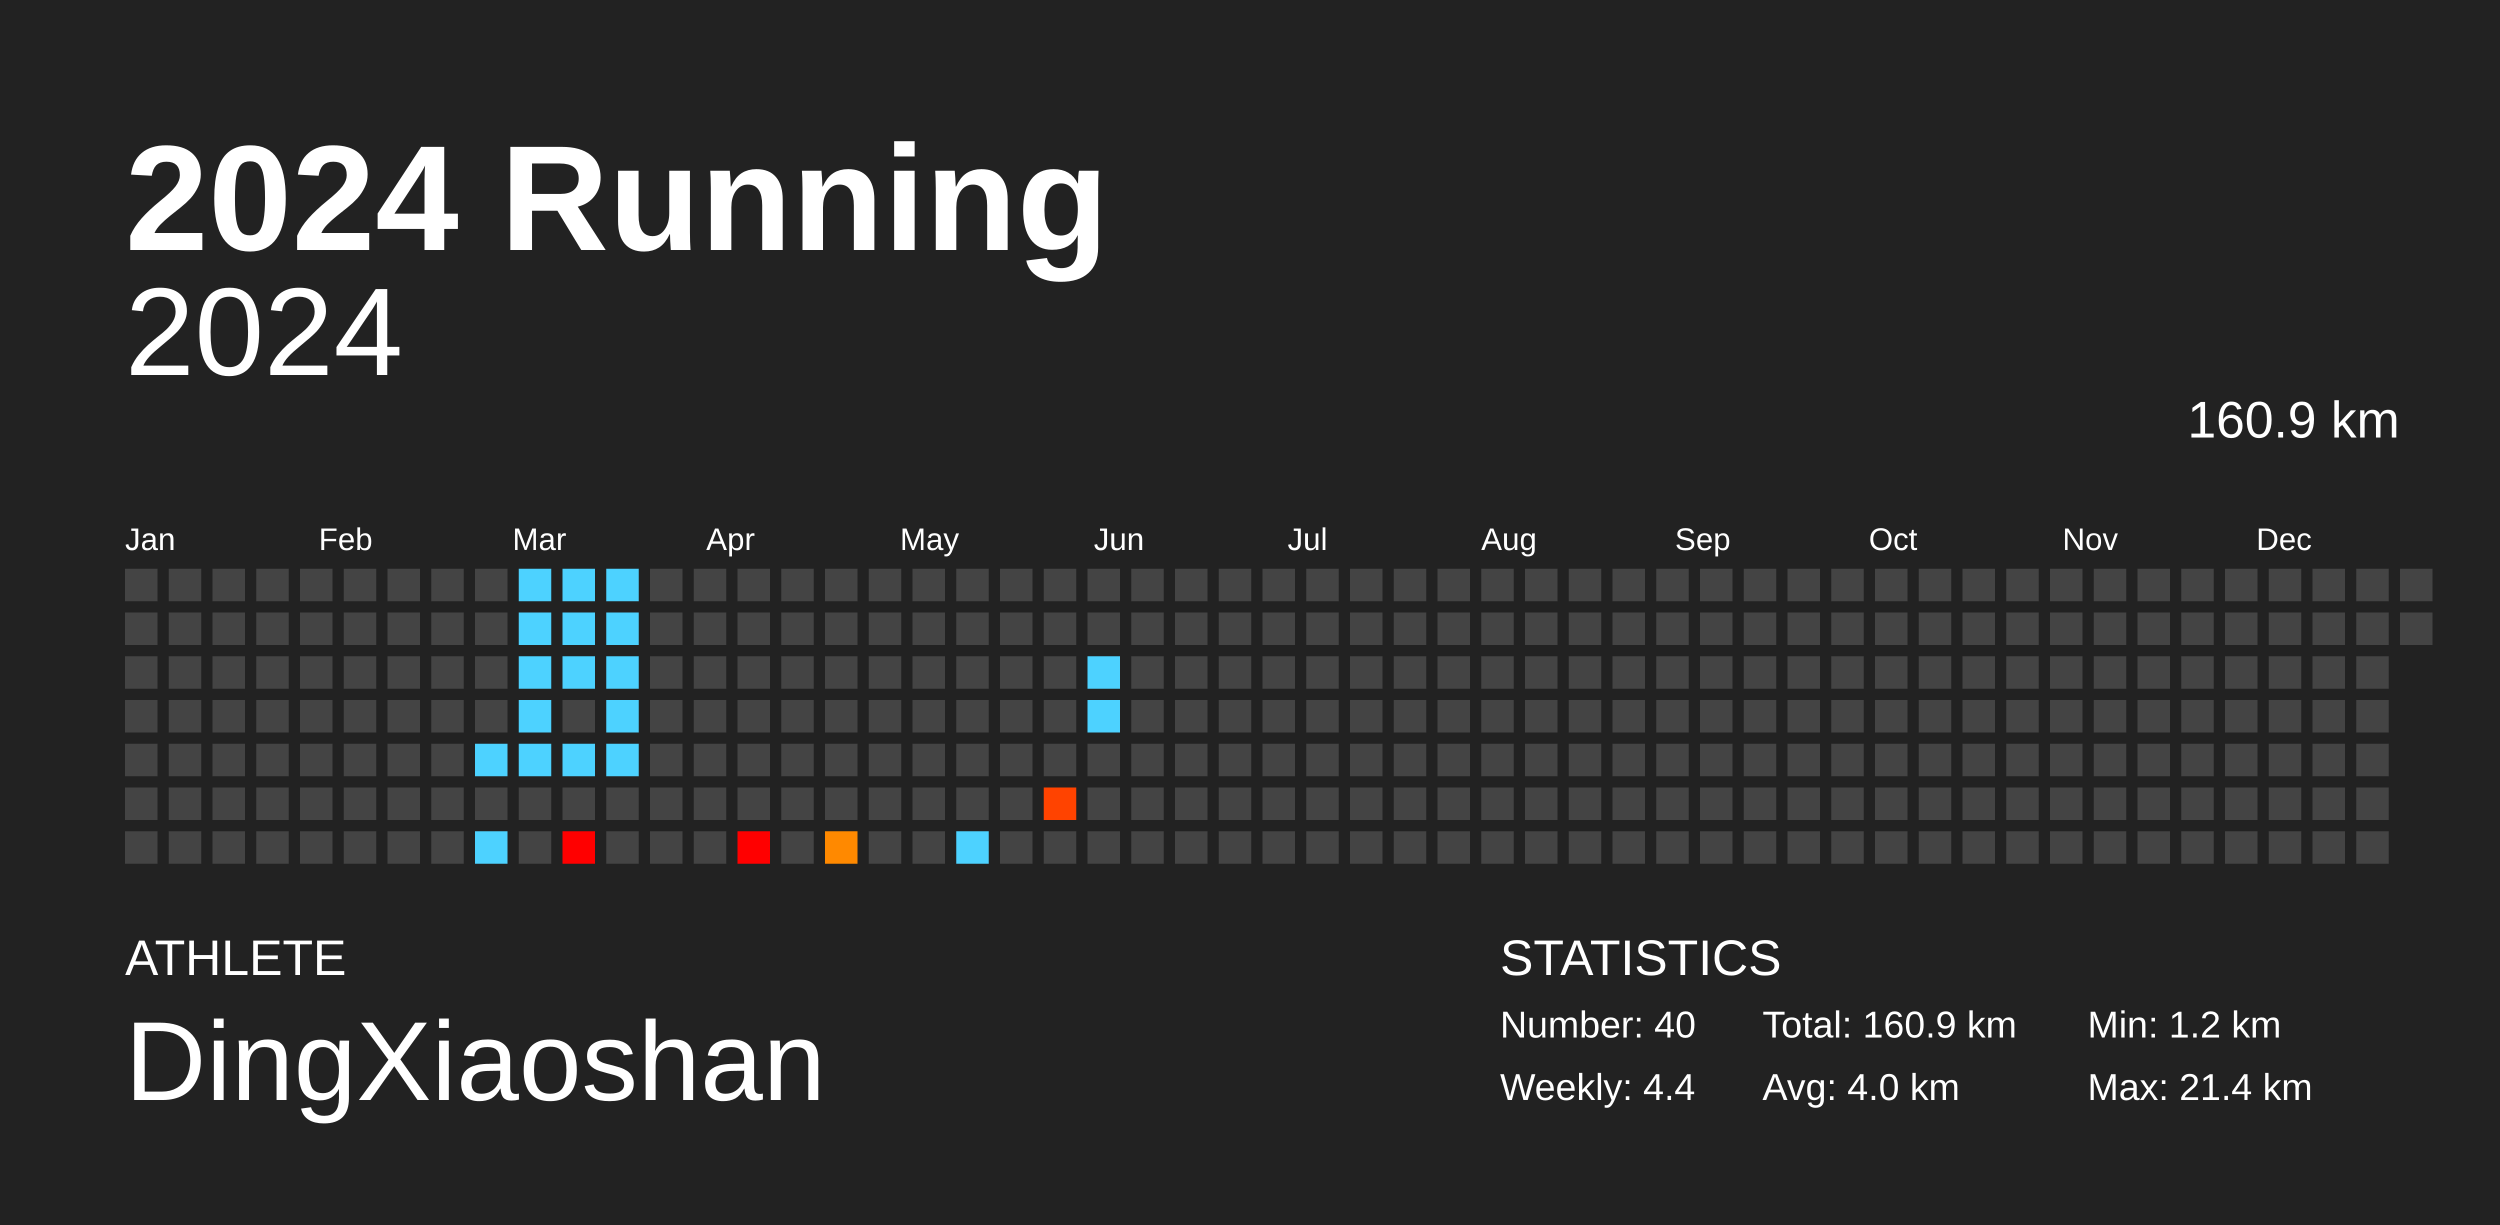
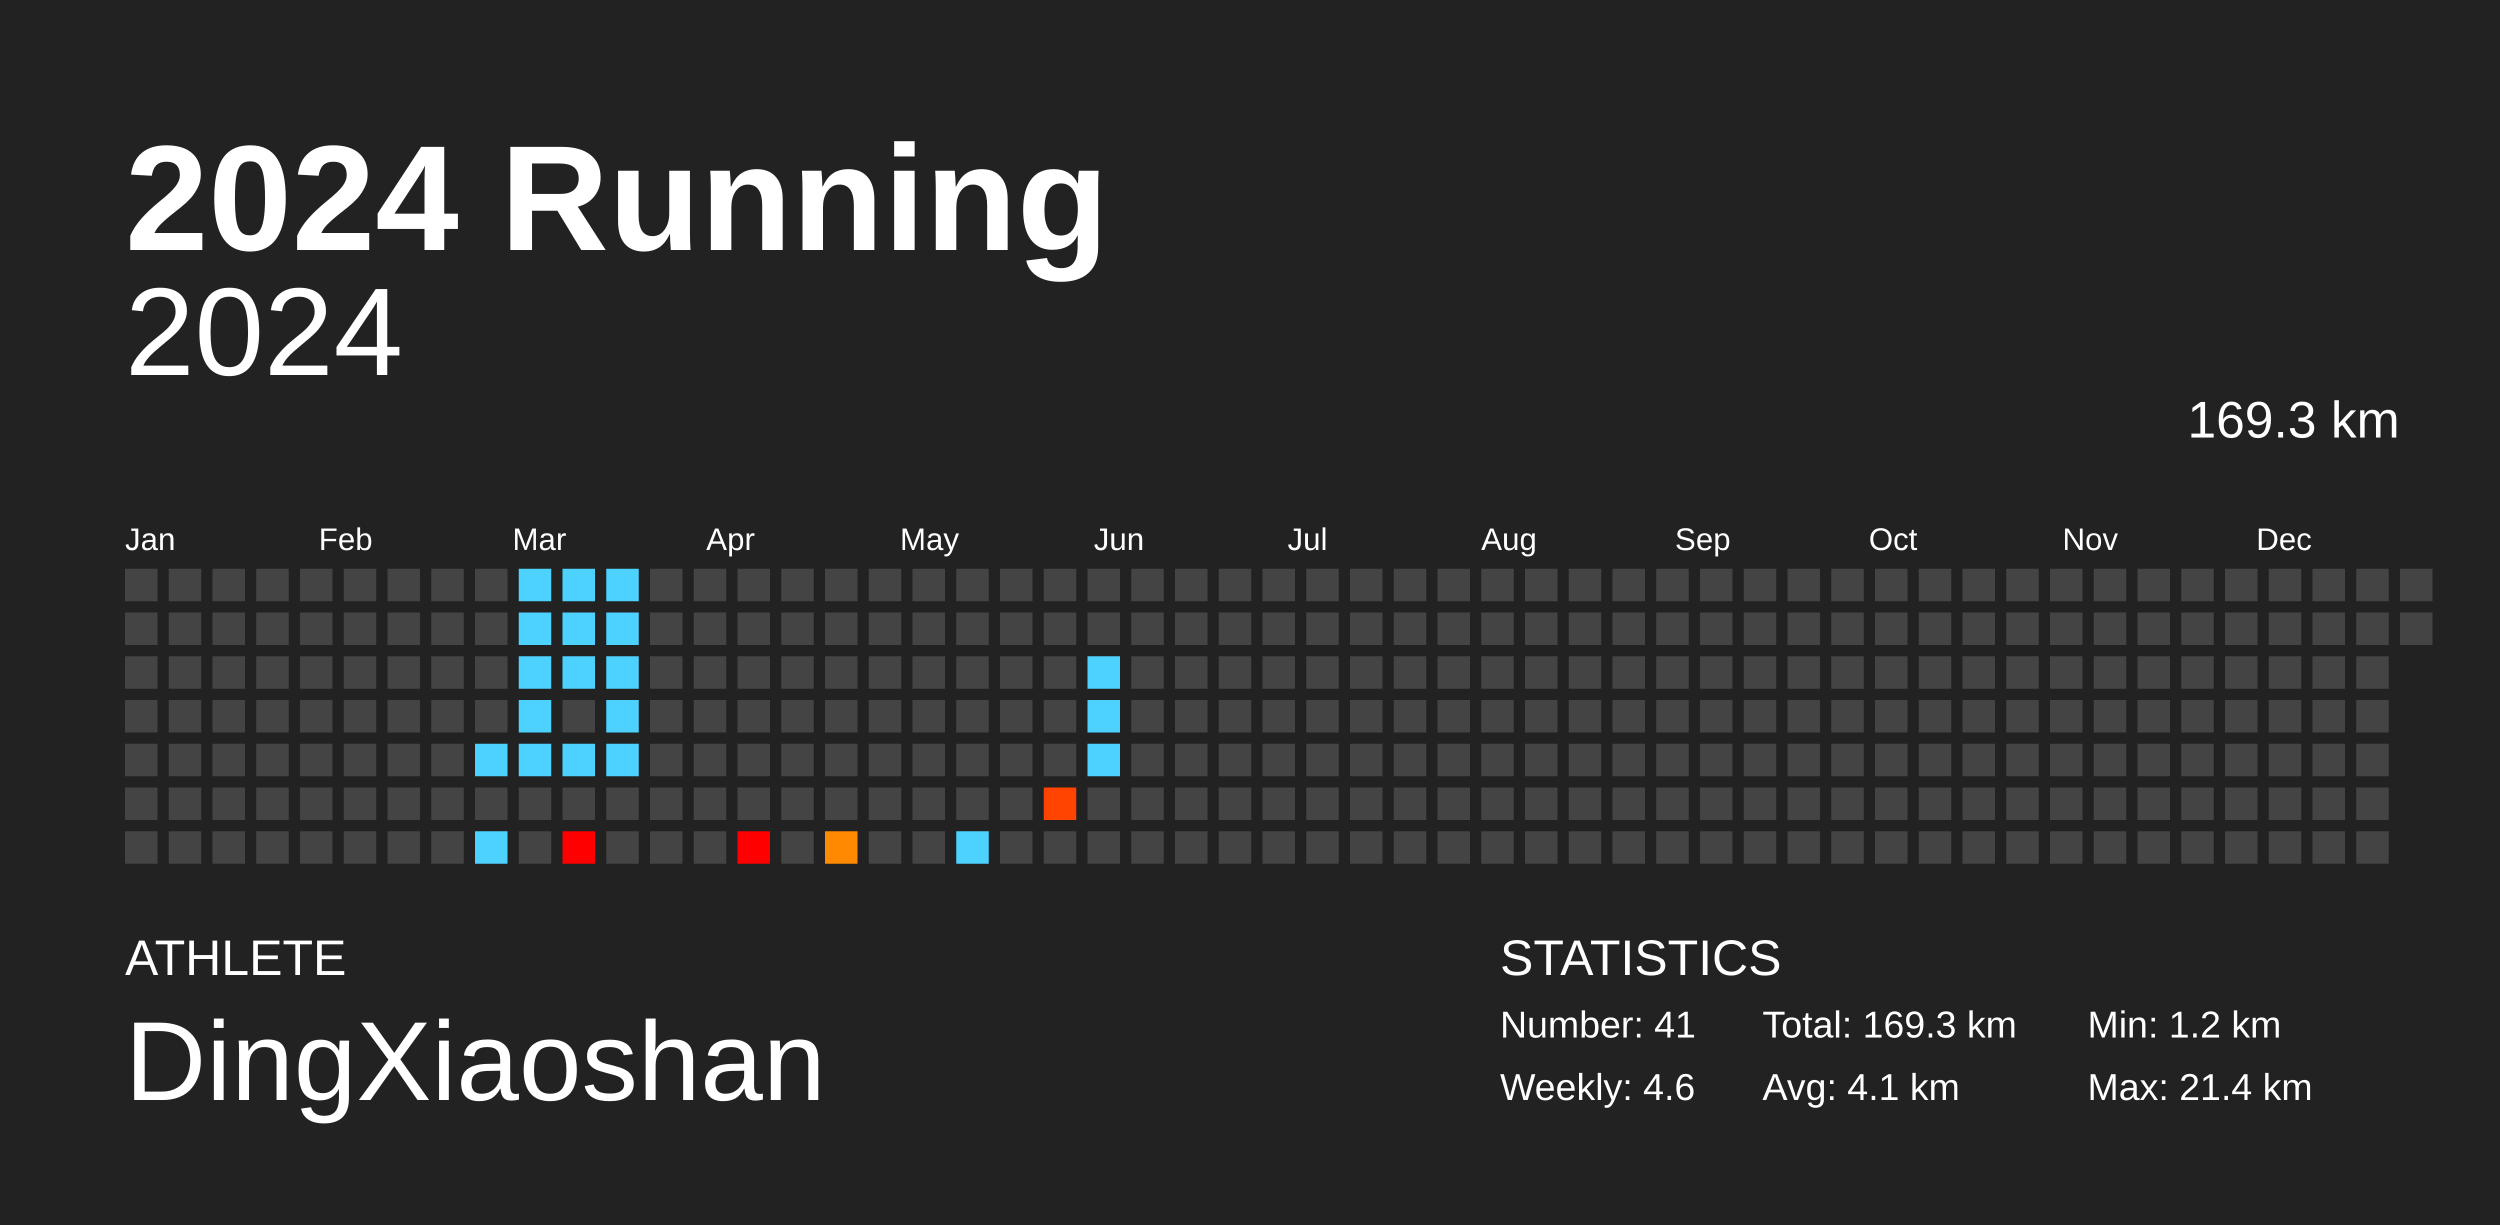
<svg xmlns="http://www.w3.org/2000/svg" baseProfile="full" height="98mm" version="1.1" viewBox="0,0,200,98" width="200mm">
  <defs />
  <rect fill="#222222" height="98" width="200" x="0" y="0" />
  <text fill="#FFFFFF" style="font-size:12px; font-family:Arial; font-weight:bold;" x="10" y="20">2024 Running</text>
  <text fill="#FFFFFF" style="font-size:4px; font-family:Arial" x="10" y="78">ATHLETE</text>
  <text fill="#FFFFFF" style="font-size:9px; font-family:Arial" x="10" y="88">DingXiaoshan</text>
  <text fill="#FFFFFF" style="font-size:4px; font-family:Arial" x="120" y="78">STATISTICS</text>
-   <text fill="#FFFFFF" style="font-size:3px; font-family:Arial" x="120" y="83">Number: 40</text>
-   <text fill="#FFFFFF" style="font-size:3px; font-family:Arial" x="120" y="88">Weekly: 4.4</text>
-   <text fill="#FFFFFF" style="font-size:3px; font-family:Arial" x="141" y="83">Total: 160.9 km</text>
-   <text fill="#FFFFFF" style="font-size:3px; font-family:Arial" x="141" y="88">Avg: 4.0 km</text>
+   <text fill="#FFFFFF" style="font-size:3px; font-family:Arial" x="120" y="83">Number: 41</text>
+   <text fill="#FFFFFF" style="font-size:3px; font-family:Arial" x="120" y="88">Weekly: 4.6</text>
+   <text fill="#FFFFFF" style="font-size:3px; font-family:Arial" x="141" y="83">Total: 169.3 km</text>
+   <text fill="#FFFFFF" style="font-size:3px; font-family:Arial" x="141" y="88">Avg: 4.1 km</text>
  <text fill="#FFFFFF" style="font-size:3px; font-family:Arial" x="167" y="83">Min: 1.2 km</text>
  <text fill="#FFFFFF" style="font-size:3px; font-family:Arial" x="167" y="88">Max: 21.4 km</text>
  <text alignment-baseline="hanging" fill="#FFFFFF" style="font-size:10.0px; font-family:Arial;" x="10" y="30">2024</text>
-   <text alignment-baseline="hanging" fill="#FFFFFF" style="font-size:4.125px; font-family:Arial;" x="175" y="35">160.9 km</text>
+   <text alignment-baseline="hanging" fill="#FFFFFF" style="font-size:4.125px; font-family:Arial;" x="175" y="35">169.3 km</text>
  <text fill="#FFFFFF" style="font-size:2.5px; font-family:Arial" x="10.0" y="44">Jan</text>
  <text fill="#FFFFFF" style="font-size:2.5px; font-family:Arial" x="25.5" y="44">Feb</text>
  <text fill="#FFFFFF" style="font-size:2.5px; font-family:Arial" x="41.0" y="44">Mar</text>
  <text fill="#FFFFFF" style="font-size:2.5px; font-family:Arial" x="56.5" y="44">Apr</text>
  <text fill="#FFFFFF" style="font-size:2.5px; font-family:Arial" x="72.0" y="44">May</text>
  <text fill="#FFFFFF" style="font-size:2.5px; font-family:Arial" x="87.5" y="44">Jun</text>
  <text fill="#FFFFFF" style="font-size:2.5px; font-family:Arial" x="103.0" y="44">Jul</text>
  <text fill="#FFFFFF" style="font-size:2.5px; font-family:Arial" x="118.5" y="44">Aug</text>
  <text fill="#FFFFFF" style="font-size:2.5px; font-family:Arial" x="134.0" y="44">Sep</text>
  <text fill="#FFFFFF" style="font-size:2.5px; font-family:Arial" x="149.5" y="44">Oct</text>
  <text fill="#FFFFFF" style="font-size:2.5px; font-family:Arial" x="165.0" y="44">Nov</text>
  <text fill="#FFFFFF" style="font-size:2.5px; font-family:Arial" x="180.5" y="44">Dec</text>
  <rect fill="#444444" height="2.6" width="2.6" x="10.0" y="45.5" />
  <rect fill="#444444" height="2.6" width="2.6" x="10.0" y="49.0" />
  <rect fill="#444444" height="2.6" width="2.6" x="10.0" y="52.5" />
  <rect fill="#444444" height="2.6" width="2.6" x="10.0" y="56.0" />
  <rect fill="#444444" height="2.6" width="2.6" x="10.0" y="59.5" />
  <rect fill="#444444" height="2.6" width="2.6" x="10.0" y="63.0" />
  <rect fill="#444444" height="2.6" width="2.6" x="10.0" y="66.5" />
  <rect fill="#444444" height="2.6" width="2.6" x="13.5" y="45.5" />
  <rect fill="#444444" height="2.6" width="2.6" x="13.5" y="49.0" />
  <rect fill="#444444" height="2.6" width="2.6" x="13.5" y="52.5" />
  <rect fill="#444444" height="2.6" width="2.6" x="13.5" y="56.0" />
  <rect fill="#444444" height="2.6" width="2.6" x="13.5" y="59.5" />
  <rect fill="#444444" height="2.6" width="2.6" x="13.5" y="63.0" />
  <rect fill="#444444" height="2.6" width="2.6" x="13.5" y="66.5" />
  <rect fill="#444444" height="2.6" width="2.6" x="17.0" y="45.5" />
  <rect fill="#444444" height="2.6" width="2.6" x="17.0" y="49.0" />
  <rect fill="#444444" height="2.6" width="2.6" x="17.0" y="52.5" />
  <rect fill="#444444" height="2.6" width="2.6" x="17.0" y="56.0" />
  <rect fill="#444444" height="2.6" width="2.6" x="17.0" y="59.5" />
  <rect fill="#444444" height="2.6" width="2.6" x="17.0" y="63.0" />
  <rect fill="#444444" height="2.6" width="2.6" x="17.0" y="66.5" />
  <rect fill="#444444" height="2.6" width="2.6" x="20.5" y="45.5" />
  <rect fill="#444444" height="2.6" width="2.6" x="20.5" y="49.0" />
  <rect fill="#444444" height="2.6" width="2.6" x="20.5" y="52.5" />
  <rect fill="#444444" height="2.6" width="2.6" x="20.5" y="56.0" />
  <rect fill="#444444" height="2.6" width="2.6" x="20.5" y="59.5" />
  <rect fill="#444444" height="2.6" width="2.6" x="20.5" y="63.0" />
  <rect fill="#444444" height="2.6" width="2.6" x="20.5" y="66.5" />
  <rect fill="#444444" height="2.6" width="2.6" x="24.0" y="45.5" />
  <rect fill="#444444" height="2.6" width="2.6" x="24.0" y="49.0" />
  <rect fill="#444444" height="2.6" width="2.6" x="24.0" y="52.5" />
  <rect fill="#444444" height="2.6" width="2.6" x="24.0" y="56.0" />
  <rect fill="#444444" height="2.6" width="2.6" x="24.0" y="59.5" />
  <rect fill="#444444" height="2.6" width="2.6" x="24.0" y="63.0" />
  <rect fill="#444444" height="2.6" width="2.6" x="24.0" y="66.5" />
  <rect fill="#444444" height="2.6" width="2.6" x="27.5" y="45.5" />
  <rect fill="#444444" height="2.6" width="2.6" x="27.5" y="49.0" />
  <rect fill="#444444" height="2.6" width="2.6" x="27.5" y="52.5" />
  <rect fill="#444444" height="2.6" width="2.6" x="27.5" y="56.0" />
  <rect fill="#444444" height="2.6" width="2.6" x="27.5" y="59.5" />
  <rect fill="#444444" height="2.6" width="2.6" x="27.5" y="63.0" />
  <rect fill="#444444" height="2.6" width="2.6" x="27.5" y="66.5" />
  <rect fill="#444444" height="2.6" width="2.6" x="31.0" y="45.5" />
  <rect fill="#444444" height="2.6" width="2.6" x="31.0" y="49.0" />
  <rect fill="#444444" height="2.6" width="2.6" x="31.0" y="52.5" />
  <rect fill="#444444" height="2.6" width="2.6" x="31.0" y="56.0" />
  <rect fill="#444444" height="2.6" width="2.6" x="31.0" y="59.5" />
  <rect fill="#444444" height="2.6" width="2.6" x="31.0" y="63.0" />
  <rect fill="#444444" height="2.6" width="2.6" x="31.0" y="66.5" />
  <rect fill="#444444" height="2.6" width="2.6" x="34.5" y="45.5" />
  <rect fill="#444444" height="2.6" width="2.6" x="34.5" y="49.0" />
  <rect fill="#444444" height="2.6" width="2.6" x="34.5" y="52.5" />
  <rect fill="#444444" height="2.6" width="2.6" x="34.5" y="56.0" />
  <rect fill="#444444" height="2.6" width="2.6" x="34.5" y="59.5" />
  <rect fill="#444444" height="2.6" width="2.6" x="34.5" y="63.0" />
  <rect fill="#444444" height="2.6" width="2.6" x="34.5" y="66.5" />
  <rect fill="#444444" height="2.6" width="2.6" x="38.0" y="45.5" />
  <rect fill="#444444" height="2.6" width="2.6" x="38.0" y="49.0" />
  <rect fill="#444444" height="2.6" width="2.6" x="38.0" y="52.5" />
  <rect fill="#444444" height="2.6" width="2.6" x="38.0" y="56.0" />
  <rect fill="#4dd2ff" height="2.6" width="2.6" x="38.0" y="59.5" />
  <rect fill="#444444" height="2.6" width="2.6" x="38.0" y="63.0" />
  <rect fill="#4dd2ff" height="2.6" width="2.6" x="38.0" y="66.5" />
  <rect fill="#4dd2ff" height="2.6" width="2.6" x="41.5" y="45.5" />
  <rect fill="#4dd2ff" height="2.6" width="2.6" x="41.5" y="49.0" />
  <rect fill="#4dd2ff" height="2.6" width="2.6" x="41.5" y="52.5" />
  <rect fill="#4dd2ff" height="2.6" width="2.6" x="41.5" y="56.0" />
  <rect fill="#4dd2ff" height="2.6" width="2.6" x="41.5" y="59.5" />
  <rect fill="#444444" height="2.6" width="2.6" x="41.5" y="63.0" />
  <rect fill="#444444" height="2.6" width="2.6" x="41.5" y="66.5" />
  <rect fill="#4dd2ff" height="2.6" width="2.6" x="45.0" y="45.5" />
  <rect fill="#4dd2ff" height="2.6" width="2.6" x="45.0" y="49.0" />
  <rect fill="#4dd2ff" height="2.6" width="2.6" x="45.0" y="52.5" />
  <rect fill="#444444" height="2.6" width="2.6" x="45.0" y="56.0" />
  <rect fill="#4dd2ff" height="2.6" width="2.6" x="45.0" y="59.5" />
  <rect fill="#444444" height="2.6" width="2.6" x="45.0" y="63.0" />
  <rect fill="red" height="2.6" width="2.6" x="45.0" y="66.5" />
  <rect fill="#4dd2ff" height="2.6" width="2.6" x="48.5" y="45.5" />
  <rect fill="#4dd2ff" height="2.6" width="2.6" x="48.5" y="49.0" />
  <rect fill="#4dd2ff" height="2.6" width="2.6" x="48.5" y="52.5" />
  <rect fill="#4dd2ff" height="2.6" width="2.6" x="48.5" y="56.0" />
  <rect fill="#4dd2ff" height="2.6" width="2.6" x="48.5" y="59.5" />
  <rect fill="#444444" height="2.6" width="2.6" x="48.5" y="63.0" />
  <rect fill="#444444" height="2.6" width="2.6" x="48.5" y="66.5" />
  <rect fill="#444444" height="2.6" width="2.6" x="52.0" y="45.5" />
  <rect fill="#444444" height="2.6" width="2.6" x="52.0" y="49.0" />
  <rect fill="#444444" height="2.6" width="2.6" x="52.0" y="52.5" />
  <rect fill="#444444" height="2.6" width="2.6" x="52.0" y="56.0" />
  <rect fill="#444444" height="2.6" width="2.6" x="52.0" y="59.5" />
  <rect fill="#444444" height="2.6" width="2.6" x="52.0" y="63.0" />
  <rect fill="#444444" height="2.6" width="2.6" x="52.0" y="66.5" />
  <rect fill="#444444" height="2.6" width="2.6" x="55.5" y="45.5" />
  <rect fill="#444444" height="2.6" width="2.6" x="55.5" y="49.0" />
  <rect fill="#444444" height="2.6" width="2.6" x="55.5" y="52.5" />
  <rect fill="#444444" height="2.6" width="2.6" x="55.5" y="56.0" />
  <rect fill="#444444" height="2.6" width="2.6" x="55.5" y="59.5" />
  <rect fill="#444444" height="2.6" width="2.6" x="55.5" y="63.0" />
  <rect fill="#444444" height="2.6" width="2.6" x="55.5" y="66.5" />
  <rect fill="#444444" height="2.6" width="2.6" x="59.0" y="45.5" />
  <rect fill="#444444" height="2.6" width="2.6" x="59.0" y="49.0" />
  <rect fill="#444444" height="2.6" width="2.6" x="59.0" y="52.5" />
  <rect fill="#444444" height="2.6" width="2.6" x="59.0" y="56.0" />
  <rect fill="#444444" height="2.6" width="2.6" x="59.0" y="59.5" />
  <rect fill="#444444" height="2.6" width="2.6" x="59.0" y="63.0" />
  <rect fill="red" height="2.6" width="2.6" x="59.0" y="66.5" />
  <rect fill="#444444" height="2.6" width="2.6" x="62.5" y="45.5" />
  <rect fill="#444444" height="2.6" width="2.6" x="62.5" y="49.0" />
  <rect fill="#444444" height="2.6" width="2.6" x="62.5" y="52.5" />
  <rect fill="#444444" height="2.6" width="2.6" x="62.5" y="56.0" />
  <rect fill="#444444" height="2.6" width="2.6" x="62.5" y="59.5" />
  <rect fill="#444444" height="2.6" width="2.6" x="62.5" y="63.0" />
  <rect fill="#444444" height="2.6" width="2.6" x="62.5" y="66.5" />
  <rect fill="#444444" height="2.6" width="2.6" x="66.0" y="45.5" />
  <rect fill="#444444" height="2.6" width="2.6" x="66.0" y="49.0" />
  <rect fill="#444444" height="2.6" width="2.6" x="66.0" y="52.5" />
  <rect fill="#444444" height="2.6" width="2.6" x="66.0" y="56.0" />
  <rect fill="#444444" height="2.6" width="2.6" x="66.0" y="59.5" />
  <rect fill="#444444" height="2.6" width="2.6" x="66.0" y="63.0" />
  <rect fill="#ff8900" height="2.6" width="2.6" x="66.0" y="66.5" />
  <rect fill="#444444" height="2.6" width="2.6" x="69.5" y="45.5" />
  <rect fill="#444444" height="2.6" width="2.6" x="69.5" y="49.0" />
  <rect fill="#444444" height="2.6" width="2.6" x="69.5" y="52.5" />
  <rect fill="#444444" height="2.6" width="2.6" x="69.5" y="56.0" />
  <rect fill="#444444" height="2.6" width="2.6" x="69.5" y="59.5" />
  <rect fill="#444444" height="2.6" width="2.6" x="69.5" y="63.0" />
  <rect fill="#444444" height="2.6" width="2.6" x="69.5" y="66.5" />
  <rect fill="#444444" height="2.6" width="2.6" x="73.0" y="45.5" />
  <rect fill="#444444" height="2.6" width="2.6" x="73.0" y="49.0" />
  <rect fill="#444444" height="2.6" width="2.6" x="73.0" y="52.5" />
  <rect fill="#444444" height="2.6" width="2.6" x="73.0" y="56.0" />
  <rect fill="#444444" height="2.6" width="2.6" x="73.0" y="59.5" />
  <rect fill="#444444" height="2.6" width="2.6" x="73.0" y="63.0" />
  <rect fill="#444444" height="2.6" width="2.6" x="73.0" y="66.5" />
  <rect fill="#444444" height="2.6" width="2.6" x="76.5" y="45.5" />
  <rect fill="#444444" height="2.6" width="2.6" x="76.5" y="49.0" />
  <rect fill="#444444" height="2.6" width="2.6" x="76.5" y="52.5" />
  <rect fill="#444444" height="2.6" width="2.6" x="76.5" y="56.0" />
  <rect fill="#444444" height="2.6" width="2.6" x="76.5" y="59.5" />
  <rect fill="#444444" height="2.6" width="2.6" x="76.5" y="63.0" />
  <rect fill="#4dd2ff" height="2.6" width="2.6" x="76.5" y="66.5" />
  <rect fill="#444444" height="2.6" width="2.6" x="80.0" y="45.5" />
  <rect fill="#444444" height="2.6" width="2.6" x="80.0" y="49.0" />
  <rect fill="#444444" height="2.6" width="2.6" x="80.0" y="52.5" />
  <rect fill="#444444" height="2.6" width="2.6" x="80.0" y="56.0" />
  <rect fill="#444444" height="2.6" width="2.6" x="80.0" y="59.5" />
  <rect fill="#444444" height="2.6" width="2.6" x="80.0" y="63.0" />
  <rect fill="#444444" height="2.6" width="2.6" x="80.0" y="66.5" />
  <rect fill="#444444" height="2.6" width="2.6" x="83.5" y="45.5" />
  <rect fill="#444444" height="2.6" width="2.6" x="83.5" y="49.0" />
  <rect fill="#444444" height="2.6" width="2.6" x="83.5" y="52.5" />
  <rect fill="#444444" height="2.6" width="2.6" x="83.5" y="56.0" />
  <rect fill="#444444" height="2.6" width="2.6" x="83.5" y="59.5" />
  <rect fill="#ff4300" height="2.6" width="2.6" x="83.5" y="63.0" />
  <rect fill="#444444" height="2.6" width="2.6" x="83.5" y="66.5" />
  <rect fill="#444444" height="2.6" width="2.6" x="87.0" y="45.5" />
  <rect fill="#444444" height="2.6" width="2.6" x="87.0" y="49.0" />
  <rect fill="#4dd2ff" height="2.6" width="2.6" x="87.0" y="52.5" />
  <rect fill="#4dd2ff" height="2.6" width="2.6" x="87.0" y="56.0" />
-   <rect fill="#444444" height="2.6" width="2.6" x="87.0" y="59.5" />
+   <rect fill="#4dd2ff" height="2.6" width="2.6" x="87.0" y="59.5" />
  <rect fill="#444444" height="2.6" width="2.6" x="87.0" y="63.0" />
  <rect fill="#444444" height="2.6" width="2.6" x="87.0" y="66.5" />
  <rect fill="#444444" height="2.6" width="2.6" x="90.5" y="45.5" />
  <rect fill="#444444" height="2.6" width="2.6" x="90.5" y="49.0" />
  <rect fill="#444444" height="2.6" width="2.6" x="90.5" y="52.5" />
  <rect fill="#444444" height="2.6" width="2.6" x="90.5" y="56.0" />
  <rect fill="#444444" height="2.6" width="2.6" x="90.5" y="59.5" />
  <rect fill="#444444" height="2.6" width="2.6" x="90.5" y="63.0" />
  <rect fill="#444444" height="2.6" width="2.6" x="90.5" y="66.5" />
  <rect fill="#444444" height="2.6" width="2.6" x="94.0" y="45.5" />
  <rect fill="#444444" height="2.6" width="2.6" x="94.0" y="49.0" />
  <rect fill="#444444" height="2.6" width="2.6" x="94.0" y="52.5" />
  <rect fill="#444444" height="2.6" width="2.6" x="94.0" y="56.0" />
  <rect fill="#444444" height="2.6" width="2.6" x="94.0" y="59.5" />
  <rect fill="#444444" height="2.6" width="2.6" x="94.0" y="63.0" />
  <rect fill="#444444" height="2.6" width="2.6" x="94.0" y="66.5" />
  <rect fill="#444444" height="2.6" width="2.6" x="97.5" y="45.5" />
  <rect fill="#444444" height="2.6" width="2.6" x="97.5" y="49.0" />
  <rect fill="#444444" height="2.6" width="2.6" x="97.5" y="52.5" />
  <rect fill="#444444" height="2.6" width="2.6" x="97.5" y="56.0" />
  <rect fill="#444444" height="2.6" width="2.6" x="97.5" y="59.5" />
  <rect fill="#444444" height="2.6" width="2.6" x="97.5" y="63.0" />
  <rect fill="#444444" height="2.6" width="2.6" x="97.5" y="66.5" />
  <rect fill="#444444" height="2.6" width="2.6" x="101.0" y="45.5" />
  <rect fill="#444444" height="2.6" width="2.6" x="101.0" y="49.0" />
  <rect fill="#444444" height="2.6" width="2.6" x="101.0" y="52.5" />
  <rect fill="#444444" height="2.6" width="2.6" x="101.0" y="56.0" />
  <rect fill="#444444" height="2.6" width="2.6" x="101.0" y="59.5" />
  <rect fill="#444444" height="2.6" width="2.6" x="101.0" y="63.0" />
  <rect fill="#444444" height="2.6" width="2.6" x="101.0" y="66.5" />
  <rect fill="#444444" height="2.6" width="2.6" x="104.5" y="45.5" />
  <rect fill="#444444" height="2.6" width="2.6" x="104.5" y="49.0" />
  <rect fill="#444444" height="2.6" width="2.6" x="104.5" y="52.5" />
  <rect fill="#444444" height="2.6" width="2.6" x="104.5" y="56.0" />
  <rect fill="#444444" height="2.6" width="2.6" x="104.5" y="59.5" />
  <rect fill="#444444" height="2.6" width="2.6" x="104.5" y="63.0" />
  <rect fill="#444444" height="2.6" width="2.6" x="104.5" y="66.5" />
  <rect fill="#444444" height="2.6" width="2.6" x="108.0" y="45.5" />
  <rect fill="#444444" height="2.6" width="2.6" x="108.0" y="49.0" />
  <rect fill="#444444" height="2.6" width="2.6" x="108.0" y="52.5" />
  <rect fill="#444444" height="2.6" width="2.6" x="108.0" y="56.0" />
  <rect fill="#444444" height="2.6" width="2.6" x="108.0" y="59.5" />
  <rect fill="#444444" height="2.6" width="2.6" x="108.0" y="63.0" />
  <rect fill="#444444" height="2.6" width="2.6" x="108.0" y="66.5" />
  <rect fill="#444444" height="2.6" width="2.6" x="111.5" y="45.5" />
  <rect fill="#444444" height="2.6" width="2.6" x="111.5" y="49.0" />
  <rect fill="#444444" height="2.6" width="2.6" x="111.5" y="52.5" />
  <rect fill="#444444" height="2.6" width="2.6" x="111.5" y="56.0" />
  <rect fill="#444444" height="2.6" width="2.6" x="111.5" y="59.5" />
  <rect fill="#444444" height="2.6" width="2.6" x="111.5" y="63.0" />
  <rect fill="#444444" height="2.6" width="2.6" x="111.5" y="66.5" />
  <rect fill="#444444" height="2.6" width="2.6" x="115.0" y="45.5" />
  <rect fill="#444444" height="2.6" width="2.6" x="115.0" y="49.0" />
  <rect fill="#444444" height="2.6" width="2.6" x="115.0" y="52.5" />
  <rect fill="#444444" height="2.6" width="2.6" x="115.0" y="56.0" />
  <rect fill="#444444" height="2.6" width="2.6" x="115.0" y="59.5" />
  <rect fill="#444444" height="2.6" width="2.6" x="115.0" y="63.0" />
  <rect fill="#444444" height="2.6" width="2.6" x="115.0" y="66.5" />
  <rect fill="#444444" height="2.6" width="2.6" x="118.5" y="45.5" />
  <rect fill="#444444" height="2.6" width="2.6" x="118.5" y="49.0" />
  <rect fill="#444444" height="2.6" width="2.6" x="118.5" y="52.5" />
  <rect fill="#444444" height="2.6" width="2.6" x="118.5" y="56.0" />
  <rect fill="#444444" height="2.6" width="2.6" x="118.5" y="59.5" />
  <rect fill="#444444" height="2.6" width="2.6" x="118.5" y="63.0" />
  <rect fill="#444444" height="2.6" width="2.6" x="118.5" y="66.5" />
  <rect fill="#444444" height="2.6" width="2.6" x="122.0" y="45.5" />
  <rect fill="#444444" height="2.6" width="2.6" x="122.0" y="49.0" />
  <rect fill="#444444" height="2.6" width="2.6" x="122.0" y="52.5" />
  <rect fill="#444444" height="2.6" width="2.6" x="122.0" y="56.0" />
  <rect fill="#444444" height="2.6" width="2.6" x="122.0" y="59.5" />
  <rect fill="#444444" height="2.6" width="2.6" x="122.0" y="63.0" />
  <rect fill="#444444" height="2.6" width="2.6" x="122.0" y="66.5" />
  <rect fill="#444444" height="2.6" width="2.6" x="125.5" y="45.5" />
  <rect fill="#444444" height="2.6" width="2.6" x="125.5" y="49.0" />
  <rect fill="#444444" height="2.6" width="2.6" x="125.5" y="52.5" />
  <rect fill="#444444" height="2.6" width="2.6" x="125.5" y="56.0" />
  <rect fill="#444444" height="2.6" width="2.6" x="125.5" y="59.5" />
  <rect fill="#444444" height="2.6" width="2.6" x="125.5" y="63.0" />
  <rect fill="#444444" height="2.6" width="2.6" x="125.5" y="66.5" />
  <rect fill="#444444" height="2.6" width="2.6" x="129.0" y="45.5" />
  <rect fill="#444444" height="2.6" width="2.6" x="129.0" y="49.0" />
  <rect fill="#444444" height="2.6" width="2.6" x="129.0" y="52.5" />
  <rect fill="#444444" height="2.6" width="2.6" x="129.0" y="56.0" />
  <rect fill="#444444" height="2.6" width="2.6" x="129.0" y="59.5" />
  <rect fill="#444444" height="2.6" width="2.6" x="129.0" y="63.0" />
  <rect fill="#444444" height="2.6" width="2.6" x="129.0" y="66.5" />
  <rect fill="#444444" height="2.6" width="2.6" x="132.5" y="45.5" />
  <rect fill="#444444" height="2.6" width="2.6" x="132.5" y="49.0" />
  <rect fill="#444444" height="2.6" width="2.6" x="132.5" y="52.5" />
  <rect fill="#444444" height="2.6" width="2.6" x="132.5" y="56.0" />
  <rect fill="#444444" height="2.6" width="2.6" x="132.5" y="59.5" />
  <rect fill="#444444" height="2.6" width="2.6" x="132.5" y="63.0" />
  <rect fill="#444444" height="2.6" width="2.6" x="132.5" y="66.5" />
  <rect fill="#444444" height="2.6" width="2.6" x="136.0" y="45.5" />
  <rect fill="#444444" height="2.6" width="2.6" x="136.0" y="49.0" />
  <rect fill="#444444" height="2.6" width="2.6" x="136.0" y="52.5" />
  <rect fill="#444444" height="2.6" width="2.6" x="136.0" y="56.0" />
  <rect fill="#444444" height="2.6" width="2.6" x="136.0" y="59.5" />
  <rect fill="#444444" height="2.6" width="2.6" x="136.0" y="63.0" />
  <rect fill="#444444" height="2.6" width="2.6" x="136.0" y="66.5" />
  <rect fill="#444444" height="2.6" width="2.6" x="139.5" y="45.5" />
  <rect fill="#444444" height="2.6" width="2.6" x="139.5" y="49.0" />
  <rect fill="#444444" height="2.6" width="2.6" x="139.5" y="52.5" />
  <rect fill="#444444" height="2.6" width="2.6" x="139.5" y="56.0" />
  <rect fill="#444444" height="2.6" width="2.6" x="139.5" y="59.5" />
  <rect fill="#444444" height="2.6" width="2.6" x="139.5" y="63.0" />
  <rect fill="#444444" height="2.6" width="2.6" x="139.5" y="66.5" />
  <rect fill="#444444" height="2.6" width="2.6" x="143.0" y="45.5" />
  <rect fill="#444444" height="2.6" width="2.6" x="143.0" y="49.0" />
  <rect fill="#444444" height="2.6" width="2.6" x="143.0" y="52.5" />
  <rect fill="#444444" height="2.6" width="2.6" x="143.0" y="56.0" />
  <rect fill="#444444" height="2.6" width="2.6" x="143.0" y="59.5" />
  <rect fill="#444444" height="2.6" width="2.6" x="143.0" y="63.0" />
  <rect fill="#444444" height="2.6" width="2.6" x="143.0" y="66.5" />
  <rect fill="#444444" height="2.6" width="2.6" x="146.5" y="45.5" />
  <rect fill="#444444" height="2.6" width="2.6" x="146.5" y="49.0" />
  <rect fill="#444444" height="2.6" width="2.6" x="146.5" y="52.5" />
  <rect fill="#444444" height="2.6" width="2.6" x="146.5" y="56.0" />
  <rect fill="#444444" height="2.6" width="2.6" x="146.5" y="59.5" />
  <rect fill="#444444" height="2.6" width="2.6" x="146.5" y="63.0" />
  <rect fill="#444444" height="2.6" width="2.6" x="146.5" y="66.5" />
  <rect fill="#444444" height="2.6" width="2.6" x="150.0" y="45.5" />
  <rect fill="#444444" height="2.6" width="2.6" x="150.0" y="49.0" />
  <rect fill="#444444" height="2.6" width="2.6" x="150.0" y="52.5" />
  <rect fill="#444444" height="2.6" width="2.6" x="150.0" y="56.0" />
  <rect fill="#444444" height="2.6" width="2.6" x="150.0" y="59.5" />
  <rect fill="#444444" height="2.6" width="2.6" x="150.0" y="63.0" />
  <rect fill="#444444" height="2.6" width="2.6" x="150.0" y="66.5" />
  <rect fill="#444444" height="2.6" width="2.6" x="153.5" y="45.5" />
  <rect fill="#444444" height="2.6" width="2.6" x="153.5" y="49.0" />
  <rect fill="#444444" height="2.6" width="2.6" x="153.5" y="52.5" />
  <rect fill="#444444" height="2.6" width="2.6" x="153.5" y="56.0" />
  <rect fill="#444444" height="2.6" width="2.6" x="153.5" y="59.5" />
  <rect fill="#444444" height="2.6" width="2.6" x="153.5" y="63.0" />
  <rect fill="#444444" height="2.6" width="2.6" x="153.5" y="66.5" />
  <rect fill="#444444" height="2.6" width="2.6" x="157.0" y="45.5" />
  <rect fill="#444444" height="2.6" width="2.6" x="157.0" y="49.0" />
  <rect fill="#444444" height="2.6" width="2.6" x="157.0" y="52.5" />
  <rect fill="#444444" height="2.6" width="2.6" x="157.0" y="56.0" />
  <rect fill="#444444" height="2.6" width="2.6" x="157.0" y="59.5" />
  <rect fill="#444444" height="2.6" width="2.6" x="157.0" y="63.0" />
  <rect fill="#444444" height="2.6" width="2.6" x="157.0" y="66.5" />
  <rect fill="#444444" height="2.6" width="2.6" x="160.5" y="45.5" />
  <rect fill="#444444" height="2.6" width="2.6" x="160.5" y="49.0" />
  <rect fill="#444444" height="2.6" width="2.6" x="160.5" y="52.5" />
  <rect fill="#444444" height="2.6" width="2.6" x="160.5" y="56.0" />
  <rect fill="#444444" height="2.6" width="2.6" x="160.5" y="59.5" />
  <rect fill="#444444" height="2.6" width="2.6" x="160.5" y="63.0" />
  <rect fill="#444444" height="2.6" width="2.6" x="160.5" y="66.5" />
  <rect fill="#444444" height="2.6" width="2.6" x="164.0" y="45.5" />
  <rect fill="#444444" height="2.6" width="2.6" x="164.0" y="49.0" />
  <rect fill="#444444" height="2.6" width="2.6" x="164.0" y="52.5" />
  <rect fill="#444444" height="2.6" width="2.6" x="164.0" y="56.0" />
  <rect fill="#444444" height="2.6" width="2.6" x="164.0" y="59.5" />
  <rect fill="#444444" height="2.6" width="2.6" x="164.0" y="63.0" />
  <rect fill="#444444" height="2.6" width="2.6" x="164.0" y="66.5" />
  <rect fill="#444444" height="2.6" width="2.6" x="167.5" y="45.5" />
  <rect fill="#444444" height="2.6" width="2.6" x="167.5" y="49.0" />
  <rect fill="#444444" height="2.6" width="2.6" x="167.5" y="52.5" />
  <rect fill="#444444" height="2.6" width="2.6" x="167.5" y="56.0" />
  <rect fill="#444444" height="2.6" width="2.6" x="167.5" y="59.5" />
  <rect fill="#444444" height="2.6" width="2.6" x="167.5" y="63.0" />
  <rect fill="#444444" height="2.6" width="2.6" x="167.5" y="66.5" />
  <rect fill="#444444" height="2.6" width="2.6" x="171.0" y="45.5" />
  <rect fill="#444444" height="2.6" width="2.6" x="171.0" y="49.0" />
  <rect fill="#444444" height="2.6" width="2.6" x="171.0" y="52.5" />
  <rect fill="#444444" height="2.6" width="2.6" x="171.0" y="56.0" />
  <rect fill="#444444" height="2.6" width="2.6" x="171.0" y="59.5" />
  <rect fill="#444444" height="2.6" width="2.6" x="171.0" y="63.0" />
  <rect fill="#444444" height="2.6" width="2.6" x="171.0" y="66.5" />
  <rect fill="#444444" height="2.6" width="2.6" x="174.5" y="45.5" />
  <rect fill="#444444" height="2.6" width="2.6" x="174.5" y="49.0" />
  <rect fill="#444444" height="2.6" width="2.6" x="174.5" y="52.5" />
  <rect fill="#444444" height="2.6" width="2.6" x="174.5" y="56.0" />
  <rect fill="#444444" height="2.6" width="2.6" x="174.5" y="59.5" />
  <rect fill="#444444" height="2.6" width="2.6" x="174.5" y="63.0" />
  <rect fill="#444444" height="2.6" width="2.6" x="174.5" y="66.5" />
  <rect fill="#444444" height="2.6" width="2.6" x="178.0" y="45.5" />
  <rect fill="#444444" height="2.6" width="2.6" x="178.0" y="49.0" />
  <rect fill="#444444" height="2.6" width="2.6" x="178.0" y="52.5" />
  <rect fill="#444444" height="2.6" width="2.6" x="178.0" y="56.0" />
  <rect fill="#444444" height="2.6" width="2.6" x="178.0" y="59.5" />
  <rect fill="#444444" height="2.6" width="2.6" x="178.0" y="63.0" />
  <rect fill="#444444" height="2.6" width="2.6" x="178.0" y="66.5" />
  <rect fill="#444444" height="2.6" width="2.6" x="181.5" y="45.5" />
  <rect fill="#444444" height="2.6" width="2.6" x="181.5" y="49.0" />
  <rect fill="#444444" height="2.6" width="2.6" x="181.5" y="52.5" />
  <rect fill="#444444" height="2.6" width="2.6" x="181.5" y="56.0" />
  <rect fill="#444444" height="2.6" width="2.6" x="181.5" y="59.5" />
  <rect fill="#444444" height="2.6" width="2.6" x="181.5" y="63.0" />
  <rect fill="#444444" height="2.6" width="2.6" x="181.5" y="66.5" />
  <rect fill="#444444" height="2.6" width="2.6" x="185.0" y="45.5" />
  <rect fill="#444444" height="2.6" width="2.6" x="185.0" y="49.0" />
  <rect fill="#444444" height="2.6" width="2.6" x="185.0" y="52.5" />
  <rect fill="#444444" height="2.6" width="2.6" x="185.0" y="56.0" />
  <rect fill="#444444" height="2.6" width="2.6" x="185.0" y="59.5" />
  <rect fill="#444444" height="2.6" width="2.6" x="185.0" y="63.0" />
  <rect fill="#444444" height="2.6" width="2.6" x="185.0" y="66.5" />
  <rect fill="#444444" height="2.6" width="2.6" x="188.5" y="45.5" />
  <rect fill="#444444" height="2.6" width="2.6" x="188.5" y="49.0" />
  <rect fill="#444444" height="2.6" width="2.6" x="188.5" y="52.5" />
  <rect fill="#444444" height="2.6" width="2.6" x="188.5" y="56.0" />
  <rect fill="#444444" height="2.6" width="2.6" x="188.5" y="59.5" />
  <rect fill="#444444" height="2.6" width="2.6" x="188.5" y="63.0" />
  <rect fill="#444444" height="2.6" width="2.6" x="188.5" y="66.5" />
  <rect fill="#444444" height="2.6" width="2.6" x="192.0" y="45.5" />
  <rect fill="#444444" height="2.6" width="2.6" x="192.0" y="49.0" />
</svg>
